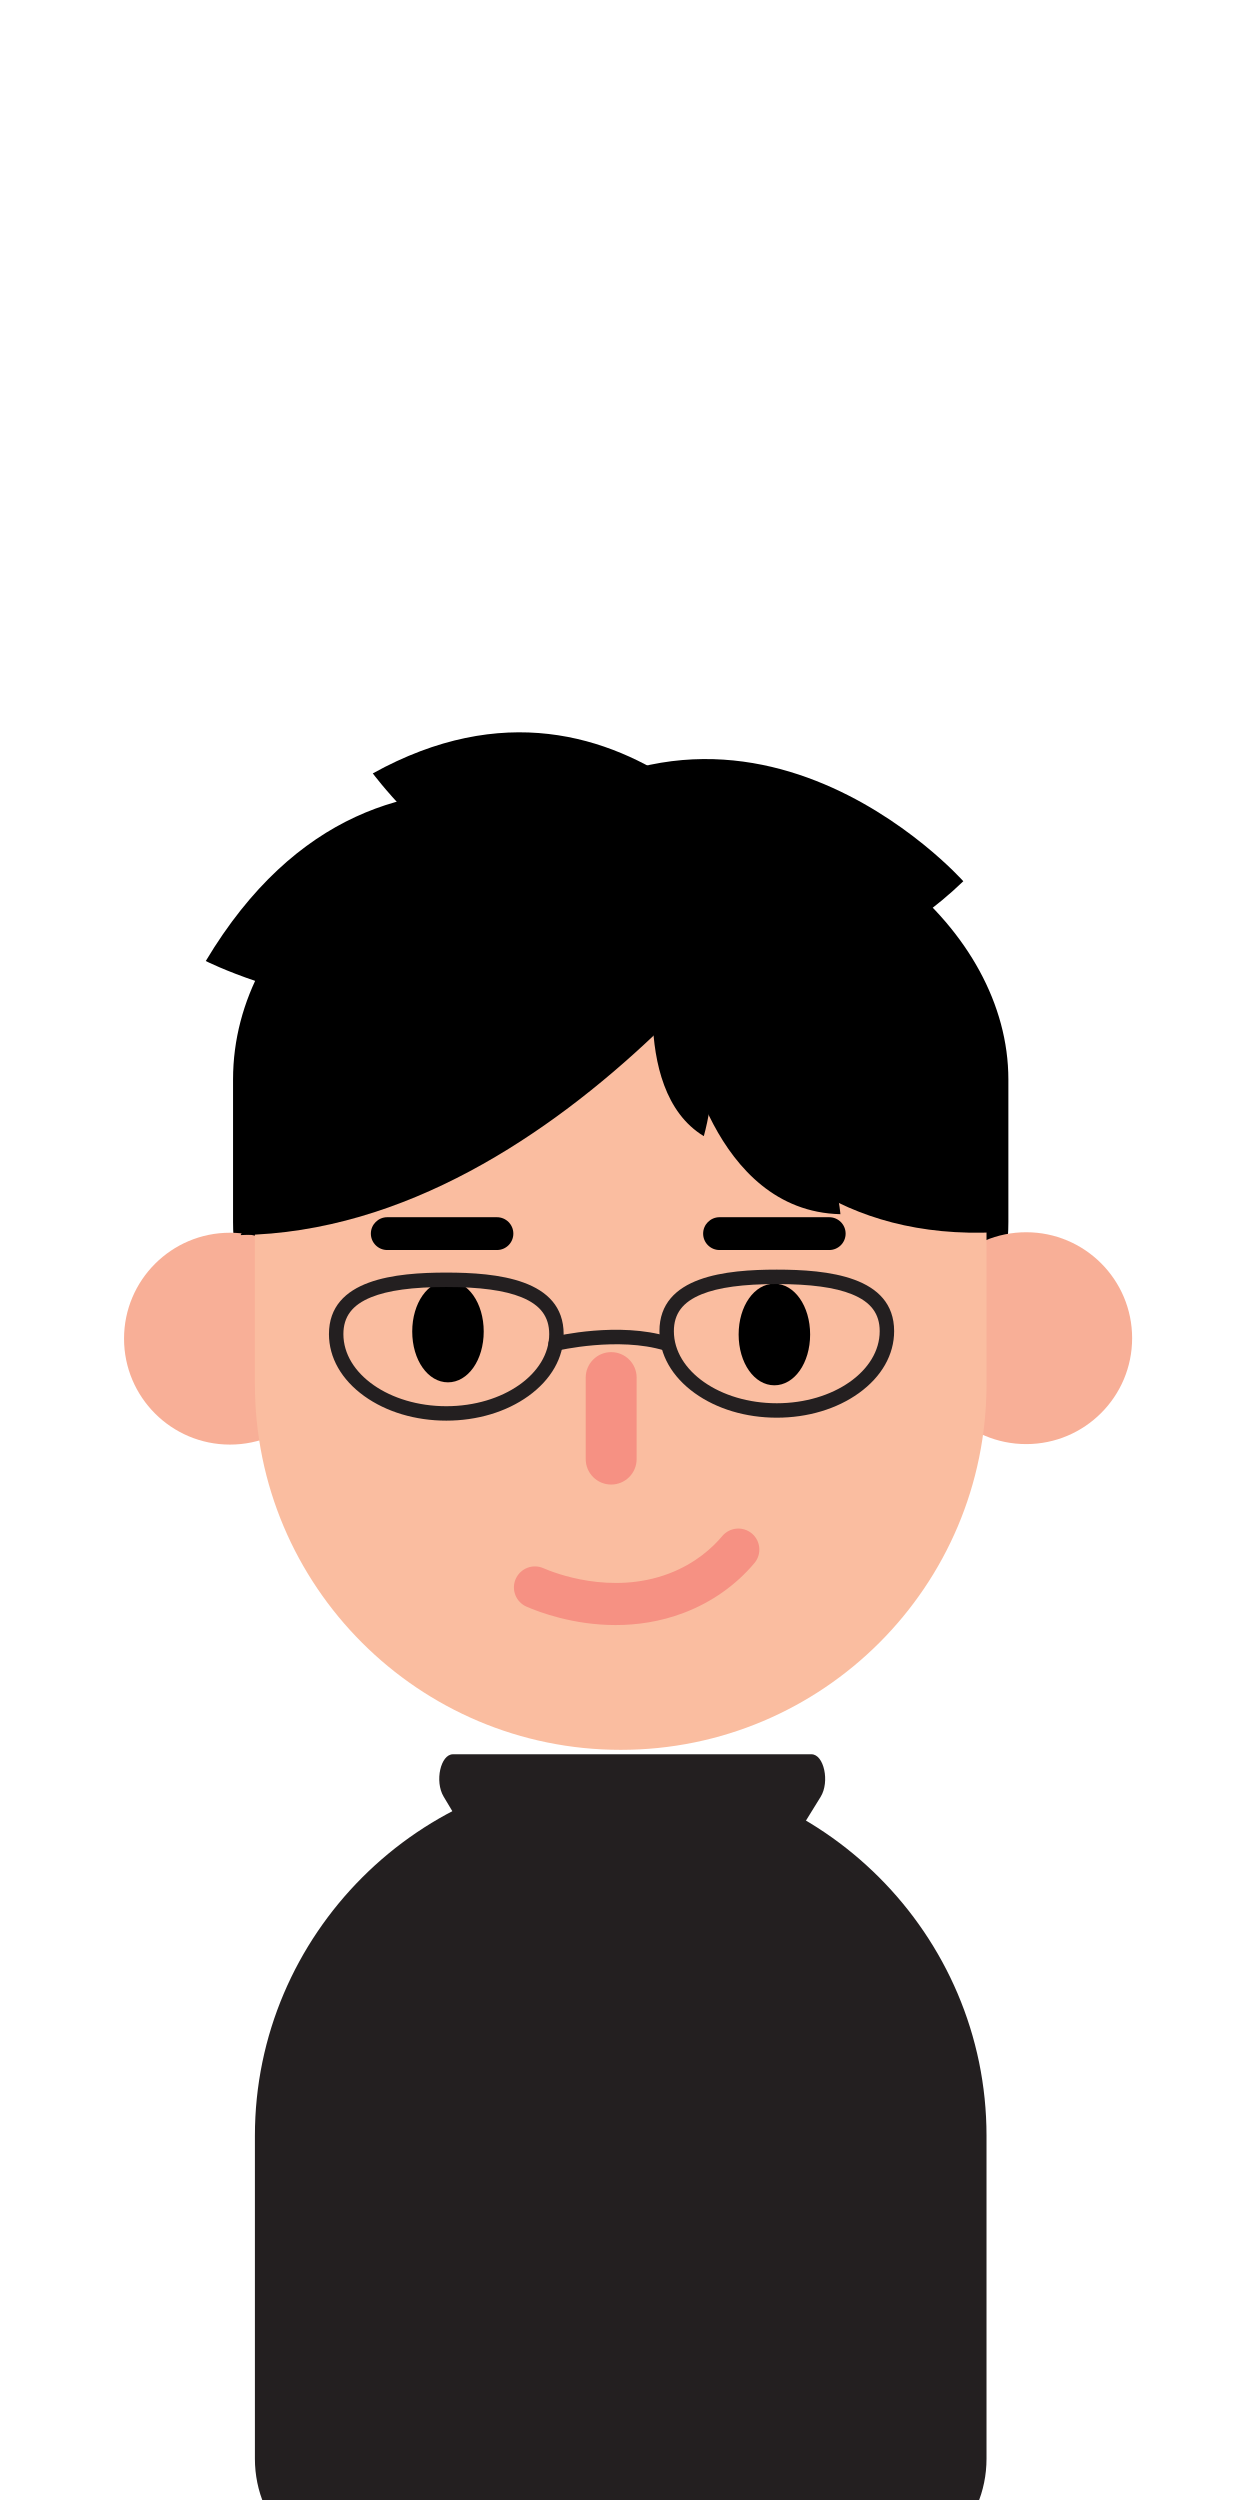
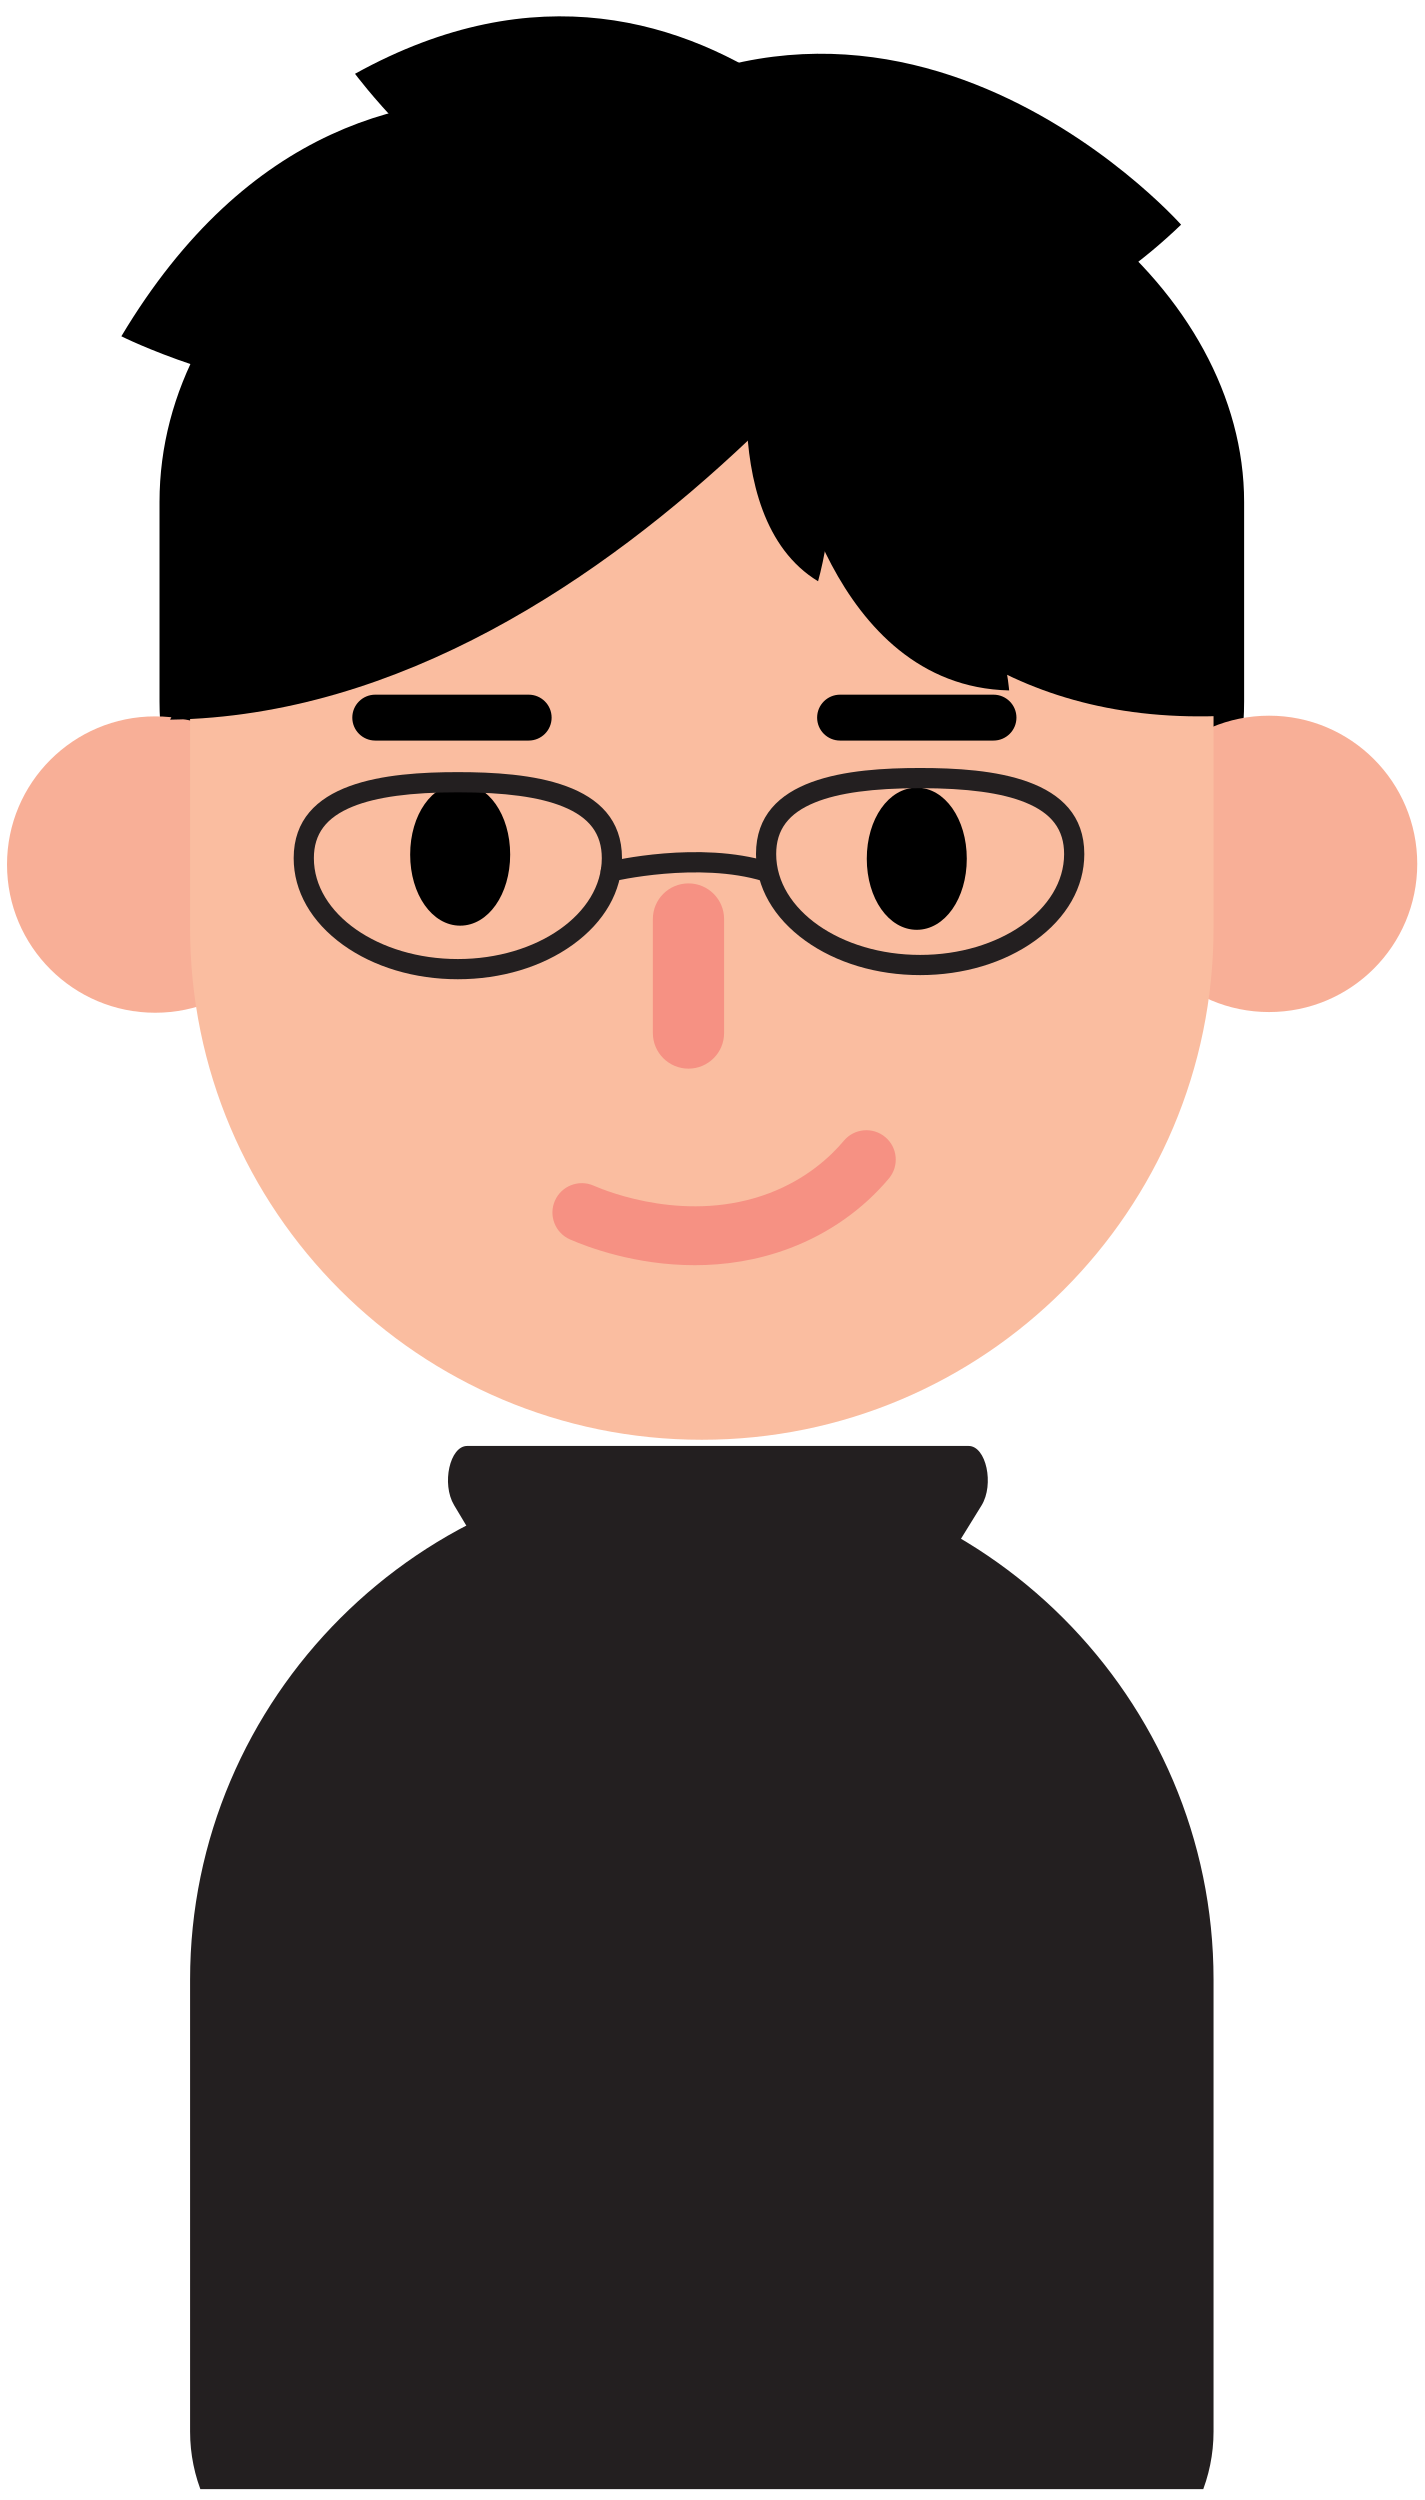
- <svg xmlns="http://www.w3.org/2000/svg" id="Tracy_s_Kitchen" data-name="Tracy&amp;apos;s Kitchen" width="542.663" height="1080" viewBox="0 0 542.663 1080">
+ <svg xmlns="http://www.w3.org/2000/svg" id="Tracy_s_Kitchen" data-name="Tracy&amp;apos;s Kitchen" width="440" height="772" viewBox="0 0 440.018 772">
  <defs>
    <style>
      .cls-1 {
        fill: #000;
      }

-       .cls-1, .cls-2, .cls-3, .cls-4, .cls-5, .cls-6, .cls-7, .cls-8 {
+       .cls-1, .cls-2, .cls-3, .cls-4, .cls-5, .cls-6 {
        stroke-width: 0px;
      }

      .cls-2 {
        fill: #f69183;
      }

      .cls-3 {
        fill: #f8af97;
      }

      .cls-4 {
        fill: #fabda0;
      }

      .cls-5 {
-         fill: #ffcd00;
+         fill: none;
+       }
+ 
+       .cls-7 {
+         clip-path: url(#clippath);
      }

      .cls-6 {
-         fill: none;
-       }
- 
-       .cls-9 {
-         clip-path: url(#clippath-1);
-       }
- 
-       .cls-7 {
-         fill: #ffaa97;
-       }
- 
-       .cls-10 {
-         clip-path: url(#clippath);
-       }
- 
-       .cls-8 {
        fill: #231f20;
      }
    </style>
    <clipPath id="clippath">
-       <rect class="cls-6" y="-1114.14" width="542.663" height="1080" />
-     </clipPath>
-     <clipPath id="clippath-1">
-       <rect class="cls-6" width="542.663" height="1080" />
+       <rect class="cls-5" x="-51.417" y="-311.33" width="542.663" height="1080" />
    </clipPath>
  </defs>
-   <g class="cls-10">
+   <g class="cls-7">
    <g>
-       <path class="cls-5" d="M248.565,142.195l-87.534-7.724s-45.698-27.676-39.905-58.572c4.002-21.344,20.134-35.94,25.069-56.656,1.801-7.562,1.919-15.41,2.027-23.182.277-19.852.552-39.74-1.08-59.526-1.805-21.876-5.94-43.627-5.516-65.574.337-17.491,3.834-35.609,13.177-50.64,10.648-17.129,28.51-16.303,46.777-15.39,4.488-9.791,11.59-19.683,20.351-26.017,22.081-15.956,55.918-8.937,80.089-1.806,40.743,12.019,63.054,54.378,68.22,94.199,2.038,15.706-1.62,31.157-3.464,46.63-2.034,17.064,2.099,34.476,5.186,51.234,2.197,11.929,4.978,23.849,9.595,35.098,4.462,10.871,10.579,16.836,17.944,25.443,11.775,13.761,26.514,35.348,21.557,54.555-5.149,19.953-9.655,49.56-25.745,49.56-16.091,0-146.748,8.367-146.748,8.367Z" />
-       <rect class="cls-7" x="172.868" y="-189.171" width="174.814" height="229.125" rx="87.407" ry="87.407" />
-     </g>
-   </g>
-   <g class="cls-9">
-     <g>
-       <path class="cls-1" d="M277.589,652.668l-18.884-0c-86.916-0-158.028-56.143-158.028-124.762l-0-61.571c-0-68.619,71.113-124.762,158.028-124.762l18.884-0c86.916-0,158.028,59.724,158.028,124.762l-0,61.571c-0,68.619-71.113,124.762-158.028,124.762Z" />
-       <circle class="cls-3" cx="99.346" cy="578.302" r="45.761" />
-       <circle class="cls-3" cx="443.318" cy="578.089" r="45.761" />
-       <rect class="cls-4" x="110.119" y="361.892" width="316.057" height="394.045" rx="158.028" ry="158.028" />
-       <path class="cls-1" d="M103.949,530.284s23.751,7.688,44.163-10.718c20.412-18.406,107.817-91.68,107.817-91.68l48.151,22.506,126.659,69.175-7.327-83.306-82.171-73.48-60.713-16.018-62.806,6.804-61.236,35.067-34.543,43.441-17.994,98.211Z" />
+       <path class="cls-1" d="M226.172,341.338l-18.884-0c-86.916-0-158.028-56.143-158.028-124.762l-0-61.571c-0-68.619,71.113-124.762,158.028-124.762l18.884-0c86.916-0,158.028,59.724,158.028,124.762l-0,61.571c-0,68.619-71.113,124.762-158.028,124.762Z" />
+       <circle class="cls-3" cx="47.928" cy="266.971" r="45.761" />
+       <circle class="cls-3" cx="391.901" cy="266.758" r="45.761" />
+       <rect class="cls-4" x="58.701" y="50.562" width="316.057" height="394.045" rx="158.028" ry="158.028" />
+       <path class="cls-1" d="M52.531,218.954s23.751,7.688,44.163-10.718c20.412-18.406,107.817-91.68,107.817-91.68l48.151,22.506,126.659,69.175-7.327-83.306-82.171-73.48-60.713-16.018-62.806,6.804-61.236,35.067-34.543,43.441-17.994,98.211Z" />
      <g>
-         <ellipse class="cls-1" cx="334.532" cy="576.502" rx="10.055" ry="16.563" />
-         <path class="cls-1" d="M334.532,598.452c-8.659,0-15.441-9.641-15.441-21.95,0-12.308,6.783-21.95,15.441-21.95,8.659,0,15.442,9.641,15.442,21.95,0,12.308-6.783,21.95-15.442,21.95ZM334.532,565.326c-1.355,0-4.668,3.916-4.668,11.176,0,7.26,3.313,11.177,4.668,11.177s4.668-3.916,4.668-11.177c0-7.26-3.313-11.176-4.668-11.176Z" />
+         <ellipse class="cls-1" cx="283.115" cy="265.172" rx="10.055" ry="16.563" />
+         <path class="cls-1" d="M283.114,287.122c-8.659,0-15.441-9.641-15.441-21.95,0-12.308,6.783-21.95,15.441-21.95,8.659,0,15.442,9.641,15.442,21.95,0,12.308-6.783,21.95-15.442,21.95ZM283.114,253.996c-1.355,0-4.668,3.916-4.668,11.176,0,7.26,3.313,11.177,4.668,11.177,1.355,0,4.668-3.916,4.668-11.177,0-7.26-3.313-11.176-4.668-11.176Z" />
      </g>
      <g>
-         <ellipse class="cls-1" cx="193.523" cy="575.221" rx="10.055" ry="16.563" />
-         <path class="cls-1" d="M193.523,597.171c-8.659,0-15.441-9.641-15.441-21.95,0-12.308,6.783-21.95,15.441-21.95,8.659,0,15.441,9.641,15.441,21.95,0,12.308-6.783,21.95-15.441,21.95ZM193.523,564.045c-1.355,0-4.668,3.916-4.668,11.176,0,7.26,3.313,11.177,4.668,11.177s4.668-3.916,4.668-11.177c0-7.26-3.313-11.176-4.668-11.176Z" />
+         <ellipse class="cls-1" cx="142.105" cy="263.891" rx="10.055" ry="16.563" />
+         <path class="cls-1" d="M142.105,285.841c-8.659,0-15.441-9.641-15.441-21.95,0-12.308,6.783-21.95,15.441-21.95,8.659,0,15.441,9.641,15.441,21.95,0,12.308-6.783,21.95-15.441,21.95ZM142.105,252.715c-1.355,0-4.668,3.916-4.668,11.176,0,7.26,3.313,11.177,4.668,11.177,1.355,0,4.668-3.916,4.668-11.177,0-7.26-3.313-11.176-4.668-11.176Z" />
      </g>
-       <rect class="cls-2" x="253.028" y="584.118" width="21.998" height="57.21" rx="10.999" ry="10.999" />
-       <path class="cls-2" d="M265.952,702.025c-18.313,0-33.047-5.57-38.497-7.95-4.591-2.005-6.688-7.353-4.683-11.945,2.005-4.592,7.353-6.689,11.945-4.683,4.687,2.047,29.329,11.779,54.226,2.346,11.486-4.352,18.887-11.218,23.074-16.211,3.219-3.839,8.941-4.342,12.781-1.123,3.84,3.219,4.342,8.941,1.123,12.781-7.996,9.536-18.559,16.977-30.549,21.52-10.224,3.874-20.268,5.265-29.419,5.265Z" />
-       <path class="cls-1" d="M214.677,540.013h-47.378c-3.914,0-7.088-3.173-7.088-7.088,0-3.914,3.173-7.088,7.088-7.088h47.378c3.914,0,7.088,3.173,7.088,7.088,0,3.914-3.173,7.088-7.088,7.088Z" />
-       <path class="cls-1" d="M358.221,540.013h-47.378c-3.914,0-7.088-3.173-7.088-7.088,0-3.914,3.173-7.088,7.088-7.088h47.378c3.914,0,7.088,3.173,7.088,7.088,0,3.914-3.173,7.088-7.088,7.088Z" />
-       <path class="cls-1" d="M103.949,533.559c142.027-2.167,250.372-170.78,250.372-170.78,0,0-130.678-10.355-175.091,22.67" />
-       <path class="cls-1" d="M294.979,447.987s12.654,75.267,68.079,76.543c0,0-5.927-74.958-68.079-76.543Z" />
-       <path class="cls-1" d="M277.903,388.778s17.991,150.404,152.836,143.534c0,0-1.65-150.927-152.836-143.534Z" />
-       <path class="cls-1" d="M284.879,405.185s-14.269,65.332,19.166,85.631c0,0,18.283-62.744-19.166-85.631Z" />
-       <path class="cls-1" d="M206.65,372.329s112.1,101.876,209.501,8.371c0,0-100.093-112.974-209.501-8.371Z" />
-       <path class="cls-1" d="M88.894,415.162s135.147,68.414,204.189-47.618c0,0-126.522-82.304-204.189,47.618Z" />
-       <path class="cls-1" d="M161.049,334.104s84.135,113.95,183.761,58.425c0,0-71.916-120.43-183.761-58.425Z" />
-       <path class="cls-8" d="M110.119,1062.182l-0-139.569c-0-86.916,71.113-158.028,158.028-158.028h0c86.916 0,158.028,71.113,158.028,158.028l-0,139.569c-0,28.362-22.992,51.354-51.354,51.354l-213.349-0c-28.362-0-51.354-22.992-51.354-51.354Z" />
-       <path class="cls-8" d="M211,808.515l-19.362-32.4c-3.915-6.552-1.316-18.272,4.052-18.272h154.847c5.416,0,7.991,11.897,3.98,18.39l-23.598,38.208c-1.09,1.764-2.509,2.742-3.98,2.742h-103.659c-4.562,0-8.953-3.099-12.28-8.667Z" />
+       <rect class="cls-2" x="201.611" y="272.787" width="21.998" height="57.21" rx="10.999" ry="10.999" />
+       <path class="cls-2" d="M214.534,390.695c-18.313,0-33.047-5.57-38.497-7.95-4.591-2.005-6.688-7.353-4.683-11.945,2.005-4.592,7.353-6.689,11.945-4.683,4.687,2.047,29.329,11.779,54.226,2.346,11.486-4.352,18.887-11.218,23.074-16.211,3.219-3.839,8.941-4.342,12.781-1.123,3.84,3.219,4.342,8.941,1.123,12.781-7.996,9.536-18.559,16.977-30.549,21.52-10.224,3.874-20.268,5.265-29.419,5.265Z" />
+       <path class="cls-1" d="M163.26,228.682h-47.378c-3.914,0-7.088-3.173-7.088-7.088s3.173-7.088,7.088-7.088h47.378c3.914,0,7.088,3.173,7.088,7.088s-3.173,7.088-7.088,7.088Z" />
+       <path class="cls-1" d="M306.803,228.682h-47.378c-3.914,0-7.088-3.173-7.088-7.088s3.173-7.088,7.088-7.088h47.378c3.914,0,7.088,3.173,7.088,7.088s-3.173,7.088-7.088,7.088Z" />
+       <path class="cls-1" d="M52.531,222.229c142.027-2.167,250.372-170.78,250.372-170.78,0,0-130.678-10.355-175.091,22.67" />
+       <path class="cls-1" d="M243.561,136.657s12.654,75.267,68.079,76.543c0,0-5.927-74.958-68.079-76.543Z" />
+       <path class="cls-1" d="M226.486,77.448s17.991,150.404,152.836,143.534c0,0-1.65-150.927-152.836-143.534Z" />
+       <path class="cls-1" d="M233.462,93.855s-14.269,65.332,19.166,85.631c0,0,18.283-62.744-19.166-85.631Z" />
+       <path class="cls-1" d="M155.233,60.998s112.1,101.876,209.501,8.371c0,0-100.093-112.974-209.501-8.371Z" />
+       <path class="cls-1" d="M37.476,103.831s135.147,68.414,204.189-47.618c0,0-126.522-82.304-204.189,47.618Z" />
+       <path class="cls-1" d="M109.632,22.773s84.135,113.95,183.761,58.425c0,0-71.916-120.43-183.761-58.425Z" />
+       <path class="cls-6" d="M58.701,750.851l-0-139.569c-0-86.916,71.113-158.028,158.028-158.028h0c86.916 0,158.028,71.113,158.028,158.028l-0,139.569c-0,28.362-22.992,51.354-51.354,51.354l-213.349-0c-28.362-0-51.354-22.992-51.354-51.354Z" />
+       <path class="cls-6" d="M159.583,497.185l-19.362-32.4c-3.915-6.552-1.316-18.272,4.052-18.272h154.847c5.416,0,7.991,11.897,3.98,18.39l-23.598,38.208c-1.09,1.764-2.509,2.742-3.98,2.742h-103.659c-4.562,0-8.953-3.099-12.28-8.667Z" />
      <g>
-         <path class="cls-8" d="M192.803,613.719c-13.357,0-25.951-3.773-35.464-10.623-9.821-7.073-15.231-16.576-15.231-26.757,0-23.828,28.932-26.583,50.694-26.583,21.762,0,50.694,2.756,50.694,26.583,0,10.181-5.409,19.684-15.231,26.757-9.512,6.85-22.107,10.623-35.463,10.623ZM192.803,555.993c-14.554,0-25.174,1.442-32.466,4.407-8.181,3.326-11.991,8.391-11.991,15.939,0,17.172,19.943,31.142,44.457,31.142,24.513,0,44.457-13.97,44.457-31.142,0-7.548-3.81-12.613-11.991-15.939-7.293-2.965-17.912-4.407-32.466-4.407Z" />
-         <path class="cls-8" d="M335.572,612.442c-13.357,0-25.951-3.773-35.463-10.623-9.822-7.073-15.231-16.575-15.231-26.757,0-23.828,28.932-26.583,50.694-26.583,21.762,0,50.694,2.756,50.694,26.583,0,10.182-5.409,19.684-15.231,26.757-9.512,6.85-22.106,10.623-35.463,10.623ZM335.572,554.716c-14.554,0-25.173,1.442-32.466,4.407-8.181,3.326-11.991,8.391-11.991,15.939,0,17.172,19.943,31.142,44.457,31.142,24.513,0,44.457-13.97,44.457-31.142,0-7.548-3.81-12.613-11.991-15.939-7.293-2.965-17.912-4.407-32.466-4.407Z" />
-         <path class="cls-8" d="M287.998,583.58c-.303,0-.611-.045-.916-.138-19.94-6.121-46.06-.011-46.321.052-1.676.401-3.357-.633-3.758-2.308-.4-1.674.632-3.357,2.306-3.758,1.134-.272,28.017-6.575,49.603.051,1.646.506,2.571,2.25,2.066,3.897-.412,1.341-1.646,2.204-2.98,2.204Z" />
+         <path class="cls-6" d="M141.386,302.388c-13.357,0-25.951-3.773-35.464-10.623-9.821-7.073-15.231-16.576-15.231-26.757,0-23.828,28.932-26.583,50.694-26.583,21.762,0,50.694,2.756,50.694,26.583,0,10.181-5.409,19.684-15.231,26.757-9.512,6.85-22.107,10.623-35.463,10.623ZM141.386,244.662c-14.554,0-25.174,1.442-32.466,4.407-8.181,3.326-11.991,8.391-11.991,15.939,0,17.172,19.943,31.142,44.457,31.142,24.513,0,44.457-13.97,44.457-31.142,0-7.548-3.81-12.613-11.991-15.939-7.293-2.965-17.912-4.407-32.466-4.407Z" />
+         <path class="cls-6" d="M284.154,301.112c-13.357,0-25.951-3.773-35.463-10.623-9.822-7.073-15.231-16.575-15.231-26.757,0-23.828,28.932-26.583,50.694-26.583,21.762,0,50.694,2.756,50.694,26.583,0,10.182-5.409,19.684-15.231,26.757-9.512,6.85-22.106,10.623-35.463,10.623ZM284.154,243.386c-14.554,0-25.173,1.442-32.466,4.407-8.181,3.326-11.991,8.391-11.991,15.939,0,17.172,19.943,31.142,44.457,31.142,24.513,0,44.457-13.97,44.457-31.142,0-7.548-3.81-12.613-11.991-15.939-7.293-2.965-17.912-4.407-32.466-4.407Z" />
+         <path class="cls-6" d="M236.58,272.249c-.303,0-.611-.045-.916-.138-19.94-6.121-46.06-.011-46.321.052-1.676.401-3.357-.633-3.758-2.308-.4-1.674.632-3.357,2.306-3.758,1.134-.272,28.017-6.575,49.603.051,1.646.506,2.571,2.25,2.066,3.897-.412,1.341-1.646,2.204-2.98,2.204Z" />
      </g>
    </g>
  </g>
</svg>
